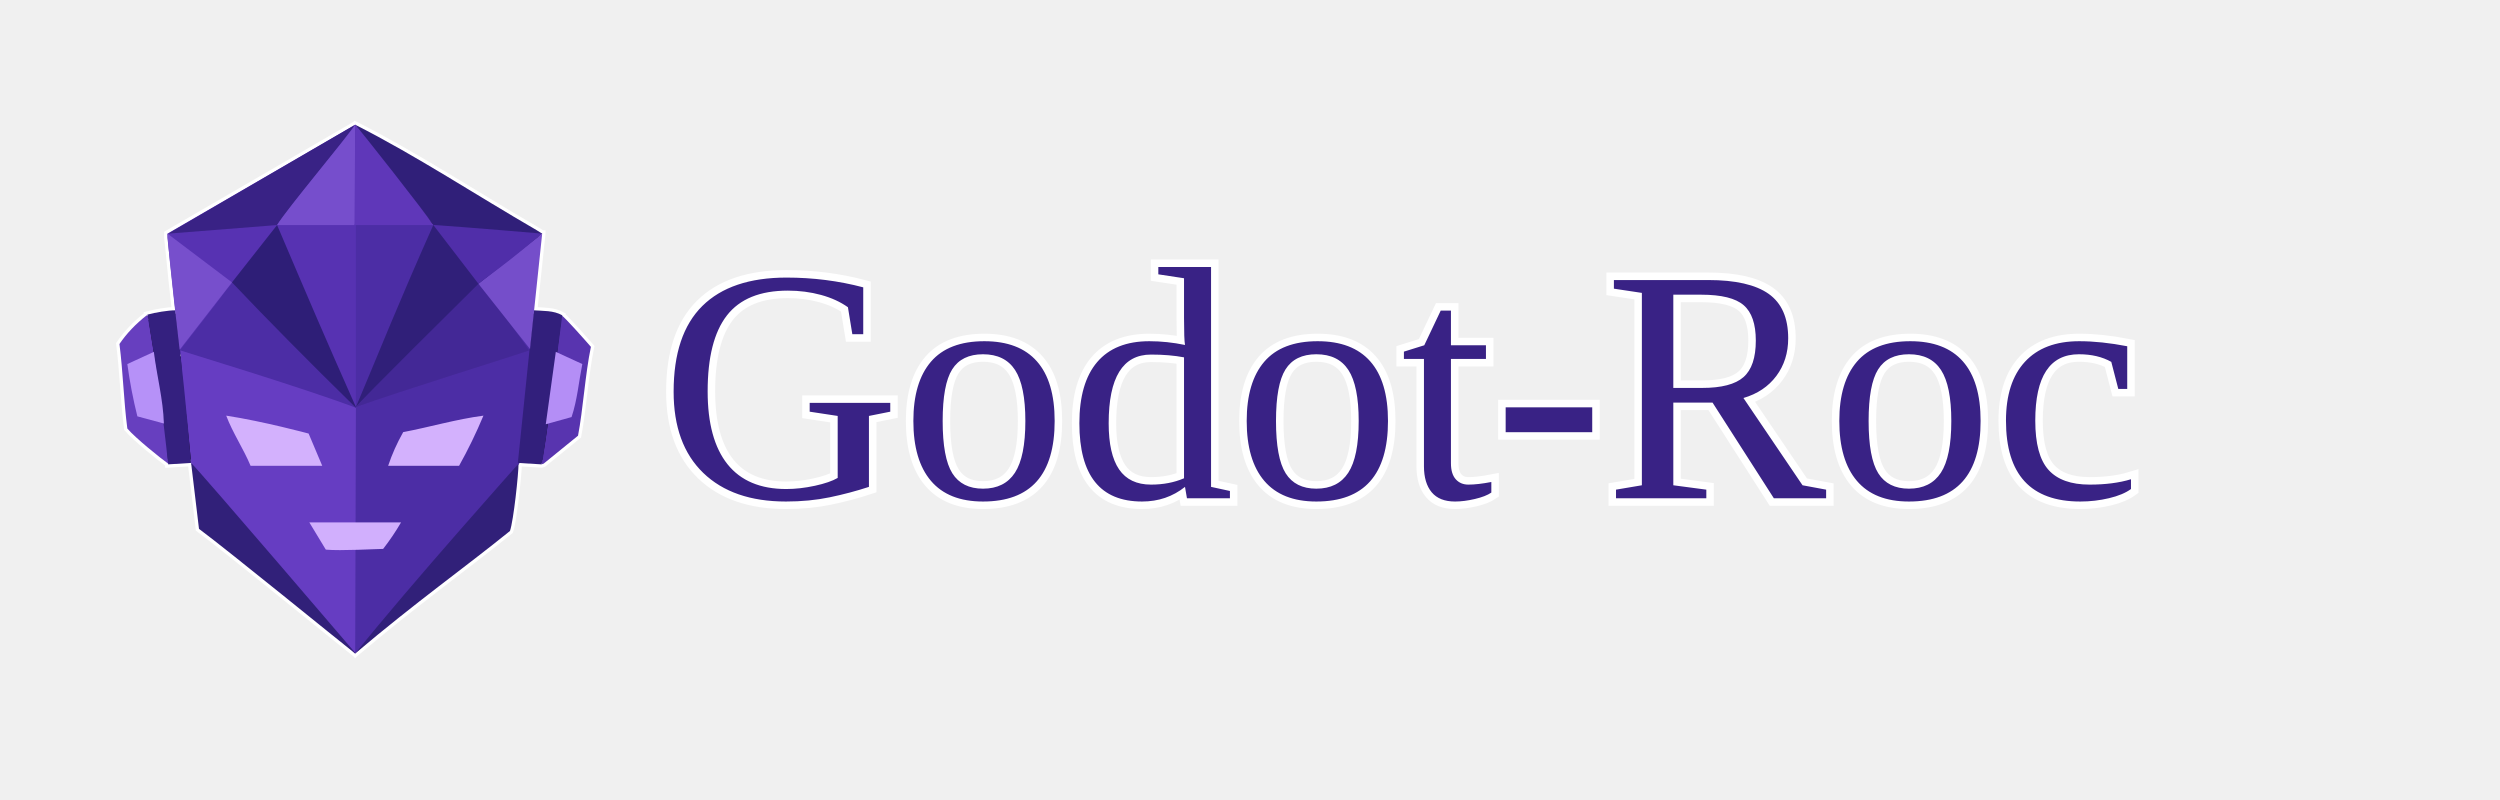
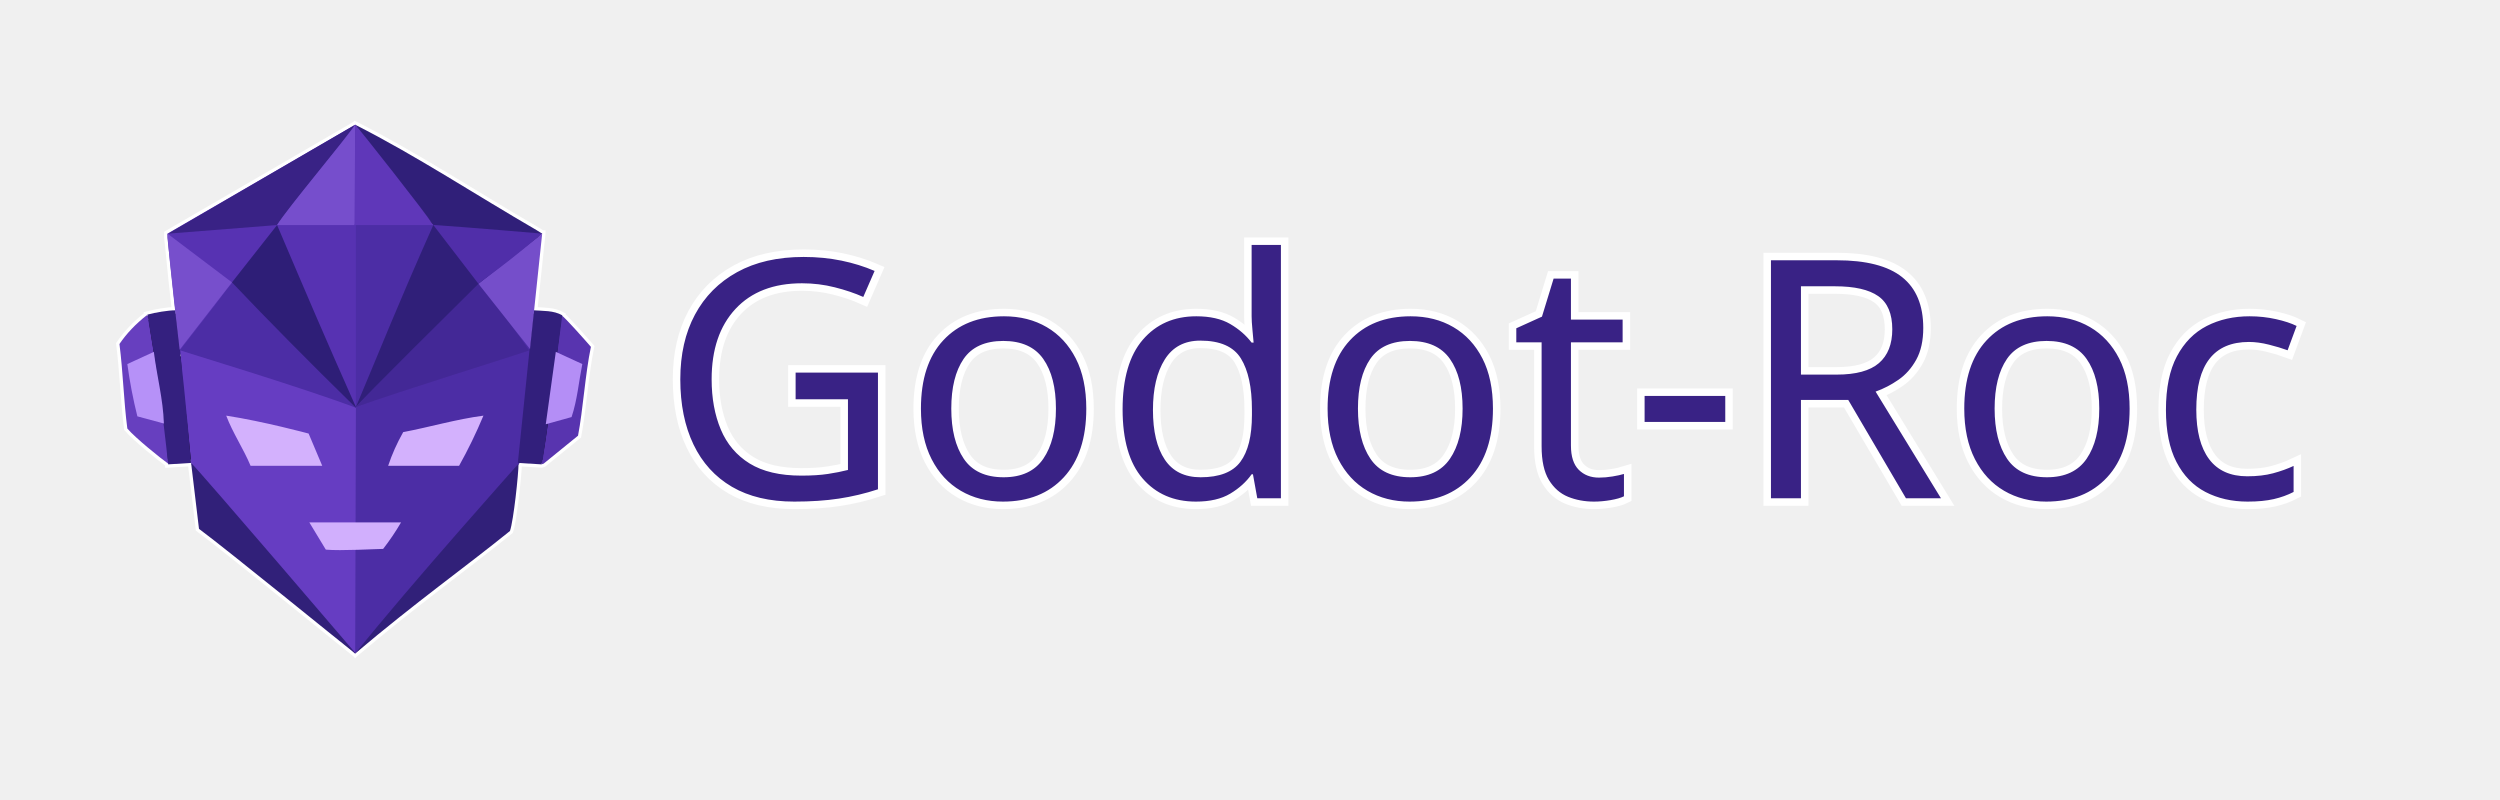
<svg xmlns="http://www.w3.org/2000/svg" xmlns:xlink="http://www.w3.org/1999/xlink" viewBox="0 0 1000 320" version="1.1" id="svg1" xml:space="preserve" width="1000" height="320">
  <defs id="defs1">
    <linearGradient id="swatch1">
      <stop style="stop-color:#ffffff;stop-opacity:1;" offset="0" id="stop1" />
    </linearGradient>
    <linearGradient xlink:href="#swatch1" id="linearGradient1" x1="80" y1="320.019" x2="508" y2="320.019" gradientUnits="userSpaceOnUse" gradientTransform="matrix(0.4406213,0,0,0.4406213,12.53174,14.64336)" />
  </defs>
  <rect style="fill:none;fill-opacity:1;stroke:none;stroke-width:6.005;stroke-linecap:square" id="rect1" width="1280" height="640" x="0" y="0" />
  <path id="path2-9" style="stroke:url(#linearGradient1);stroke-width:2.644;stroke-linecap:square;stroke-linejoin:miter;stroke-dasharray:none;stroke-opacity:1" d="m 142.074,49.893 -75.091,43.564 v 1.719 l 0.478,4.384 c 0.617,6.82 1.658,16.426 2.575,24.564 -2.885,0.02 -7.961,0.87 -11.078,1.719 0.027,0.157 0.055,0.314 0.082,0.471 l -0.368,-0.184 c -4.395,3.439 -8.025,7.26 -10.891,11.464 1.433,11.178 1.719,22.928 3.152,33.819 3.141,3.712 13.394,11.975 16.305,14.021 0.011,0.103 0.021,0.207 0.032,0.31 l 9.171,-0.573 3.153,26.368 c 12.302,9.155 55.734,44.585 62.444,49.842 0.012,0.009 0.024,0.018 0.035,0.028 0.003,-0.002 0.005,-0.005 0.008,-0.007 24.358,-20.632 43.844,-34.387 61.899,-49.003 1.395,-3.907 3.334,-21.94 3.435,-26.592 0.148,-0.177 0.246,-0.295 0.291,-0.349 0.012,-0.084 0.024,-0.167 0.036,-0.25 l 8.849,0.536 0.86,-0.287 13.757,-11.177 c 2.006,-10.318 2.866,-24.649 5.159,-35.54 -1.623,-1.894 -9.632,-10.938 -11.488,-12.428 0.008,-0.061 0.016,-0.122 0.024,-0.182 -3.38,-1.972 -7.591,-1.729 -11.272,-1.992 1.389,-13.21 3.176,-30.169 3.243,-30.677 10e-4,-8.8e-4 0.002,-0.003 0.004,-0.004 h 8.8e-4 c 3.5e-4,-2.9e-4 4.4e-4,-0.001 8.8e-4,-0.002 -4.3e-4,-7e-5 -0.002,1.3e-4 -0.004,0 h -8.8e-4 l -2.29,-1.431 C 190.797,78.266 166.436,62.216 142.075,49.892 Z M 72.195,141.835 c 0.013,0.025 0.027,0.049 0.04,0.074 0.011,0.203 0.023,0.403 0.034,0.602 -0.025,-0.226 -0.05,-0.451 -0.075,-0.676 z" />
  <g id="g1" transform="matrix(0.2866048,0,0,0.2866048,22.56023,-20.3251)" style="stroke:none;stroke-width:7.689;stroke-linecap:square;stroke-linejoin:miter;stroke-dasharray:none;stroke-opacity:1">
    <path fill="#4c2da5" d="m 664,556 c -9,85 -8,93 -18,162 -5,6 -203,243 -229,265 -26,-20 -247,-423 -247,-423 17.5,-24 21.181,-63.581 74.898,-97.294 53.717,-33.713 96.66,-47.771 170.411,-79.766 46.007,0.657 69.513,1.071 111.277,0.475" id="path2" style="stroke:none;stroke-width:7.689;stroke-linecap:square;stroke-linejoin:miter;stroke-dasharray:none;stroke-opacity:1" />
    <path fill="#5732b2" d="m 417,245 1,1 V 639 L 246,465 c -59,72 55,-70 -73,94 h -1 L 155,403 v -6" id="path4" style="display:inline;stroke:none;stroke-width:7.689;stroke-linecap:square;stroke-linejoin:miter;stroke-dasharray:none;stroke-opacity:1" />
    <path fill="#301f79" d="m 417,245 c 85,43 170,99 253,147 l 8,5 C 588.438,468.241 586.695,469.598 418,639 453,556 475.038,499.48 526,385 489.716,338.988 465.305,307.962 417,246" id="path6" style="display:inline;stroke:none;stroke-width:7.689;stroke-linecap:square;stroke-linejoin:miter;stroke-dasharray:none;stroke-opacity:1" />
    <path fill="#663dc2" d="m 173,560 c 2,1 168,51 245,80 l -1,343 C 412,976 225,828 188,717 180,631 176,618 173,560" id="path3" style="display:inline;stroke:none;stroke-width:7.689;stroke-linecap:square;stroke-linejoin:miter;stroke-dasharray:none;stroke-opacity:1" />
    <path fill="#432896" d="m 660,560 c -23,8 -181,57 -242,79 3,-6 156,-157 171,-172 22,23 56,72 71,93" id="path5" style="display:inline;stroke:none;stroke-width:7.689;stroke-linecap:square;stroke-linejoin:miter;stroke-dasharray:none;stroke-opacity:1" />
    <path fill="#312079" d="m 188,717 c 17,17 229,265 229,265 v 1 c 77,-96 228,-265 228,-265 0,14 -7,80 -12,94 C 570,863 502,911 417,983 394,965 242,841 199,809 Z" id="path7" style="display:inline;stroke:none;stroke-width:7.689;stroke-linecap:square;stroke-linejoin:miter;stroke-dasharray:none;stroke-opacity:1" />
    <path fill="#2e1e77" d="m 308,385 c 46,108 66,155 110,254 v 1 Q 320,544 245,465 Z" id="path8" style="display:inline;stroke:none;stroke-width:7.689;stroke-linecap:square;stroke-linejoin:miter;stroke-dasharray:none;stroke-opacity:1" />
    <path fill="#392285" d="m 417,245 c -34,46 -75,93 -109,140 l -152,12 z" id="path9" style="stroke:none;stroke-width:7.689;stroke-linecap:square;stroke-linejoin:miter;stroke-dasharray:none;stroke-opacity:1" />
    <path fill="#5834af" d="m 705,511 c 4,2 35,37 41,44 -8,38 -11,88 -18,124 l -48,39 -3,1 c 12,-67 27,-202 28,-208" id="path10" style="display:inline;stroke:none;stroke-width:7.689;stroke-linecap:square;stroke-linejoin:miter;stroke-dasharray:none;stroke-opacity:1" />
    <path fill="#673fbf" d="m 126,511 2,1 c 10,69 25,137 28,206 -10,-7 -46,-36 -57,-49 -5,-38 -6,-79 -11,-118 q 15,-22 38,-40" id="path11" style="stroke:none;stroke-width:7.689;stroke-linecap:square;stroke-linejoin:miter;stroke-dasharray:none;stroke-opacity:1" />
    <path fill="#764ecc" d="m 417,245 v 137 l -1,3 H 308 C 321,363 408,260 417,245" id="path12" style="stroke:none;stroke-width:7.689;stroke-linecap:square;stroke-linejoin:miter;stroke-dasharray:none;stroke-opacity:1" />
    <path fill="#5f37b9" d="m 417,245 c 6,6 99,124 109,140 H 416 Z" id="path13" style="stroke:none;stroke-width:7.689;stroke-linecap:square;stroke-linejoin:miter;stroke-dasharray:none;stroke-opacity:1" />
    <path fill="#34207f" d="m 166,504 q 13,107 22,213 l -32,2 Q 145,614 127,510 c 11,-3 29,-6 39,-6" id="path14" style="stroke:none;stroke-width:7.689;stroke-linecap:square;stroke-linejoin:miter;stroke-dasharray:none;stroke-opacity:1" />
    <path fill="#321f7c" d="m 666,504 c 13,1 28,0 40,7 -23,176 -27,204 -29,208 l -33,-2 z" id="path15" style="stroke:none;stroke-width:7.689;stroke-linecap:square;stroke-linejoin:miter;stroke-dasharray:none;stroke-opacity:1" />
    <path fill="#774fcc" d="m 155,397 90,68 -73,94 c 0,0 -15,-126 -17,-162" id="path16" style="stroke:none;stroke-width:7.689;stroke-linecap:square;stroke-linejoin:miter;stroke-dasharray:none;stroke-opacity:1" />
    <path fill="#754eca" d="M 677.988,396.996 C 677.664,399.332 661,558 661,558 l -72,-91 c 0,0 86.57,-68.621 88.988,-70.004 z" id="path17" style="stroke:none;stroke-width:7.689;stroke-linecap:square;stroke-linejoin:miter;stroke-dasharray:none;stroke-opacity:1" />
    <path fill="#d3b1fd" d="m 237,651 c 52,8 115,25 115,25 l 19,45 H 271 c -10,-24 -25,-46 -34,-70 m 359,0 q -15,36 -34,70 h -99 q 8,-24 21,-47 c 37,-7 74,-18 112,-23" id="path18" style="stroke:none;stroke-width:7.689;stroke-linecap:square;stroke-linejoin:miter;stroke-dasharray:none;stroke-opacity:1" />
    <path fill="#502ea9" d="m 525.969,384.879 c 46,3 151.346,12.037 152.034,12.116 -42.875,35.188 -44.659,36.759 -89.034,69.884 z" id="path19" style="stroke:none;stroke-width:7.689;stroke-linecap:square;stroke-linejoin:miter;stroke-dasharray:none;stroke-opacity:1" />
    <path fill="#d1affd" d="m 353,800 h 128 q -11,19 -25,37 c -8,0 -60,3 -80,1 z" id="path20" style="stroke:none;stroke-width:7.689;stroke-linecap:square;stroke-linejoin:miter;stroke-dasharray:none;stroke-opacity:1" />
    <path fill="#b48ef6" d="m 697,562 37,17 c -5,25 -7,50 -15,74 l -36,10 z" id="path21" style="stroke:none;stroke-width:7.689;stroke-linecap:square;stroke-linejoin:miter;stroke-dasharray:none;stroke-opacity:1" />
    <path fill="#b691f8" d="m 136,562 c 4,33 13,66 14,100 l -37,-10 q -9,-36 -14,-73 z" id="path22" style="stroke:none;stroke-width:7.689;stroke-linecap:square;stroke-linejoin:miter;stroke-dasharray:none;stroke-opacity:1" />
  </g>
-   <text xml:space="preserve" style="font-size:133.333px;writing-mode:lr-tb;direction:ltr;display:inline;fill:none;fill-opacity:1;stroke:#ffffff;stroke-width:6;stroke-linecap:square;stroke-linejoin:miter;stroke-dasharray:none;stroke-opacity:1" x="263.98" y="199.309" id="text1-2">
-     <tspan id="tspan1-7" x="263.98" y="199.309" style="font-size:133.333px;fill:none;fill-opacity:1;stroke:#ffffff;stroke-width:6;stroke-linecap:square;stroke-linejoin:miter;stroke-dasharray:none;stroke-opacity:1">Godot-Roc</tspan>
+   <text xml:space="preserve" style="font-family:sans-serif;font-size:133.333px;writing-mode:lr-tb;direction:ltr;display:inline;fill:none;fill-opacity:1;stroke:#ffffff;stroke-width:6;stroke-linecap:square;stroke-linejoin:miter;stroke-dasharray:none;stroke-opacity:1" x="263.98" y="199.309" id="text1-2">
+     <tspan id="tspan1-7" x="263.98" y="199.309" style="font-family:sans-serif;font-size:133.333px;fill:none;fill-opacity:1;stroke:#ffffff;stroke-width:6;stroke-linecap:square;stroke-linejoin:miter;stroke-dasharray:none;stroke-opacity:1">Godot-Roc</tspan>
  </text>
-   <text xml:space="preserve" style="font-size:133.333px;writing-mode:lr-tb;direction:ltr;display:inline;fill:#392285;fill-opacity:1;stroke:none;stroke-width:3.78;stroke-dasharray:none;stroke-opacity:1" x="263.98" y="199.309" id="text1">
-     <tspan id="tspan1" x="263.98" y="199.309" style="font-size:133.333px;fill:#392285;fill-opacity:1;stroke:none;stroke-width:3.78;stroke-dasharray:none;stroke-opacity:1">Godot-Roc</tspan>
+   <text xml:space="preserve" style="font-family:sans-serif;font-size:133.333px;writing-mode:lr-tb;direction:ltr;display:inline;fill:#392285;fill-opacity:1;stroke:none;stroke-width:3.78;stroke-dasharray:none;stroke-opacity:1" x="263.98" y="199.309" id="text1">
+     <tspan id="tspan1" x="263.98" y="199.309" style="font-family:sans-serif;font-size:133.333px;fill:#392285;fill-opacity:1;stroke:none;stroke-width:3.78;stroke-dasharray:none;stroke-opacity:1">Godot-Roc</tspan>
  </text>
</svg>
